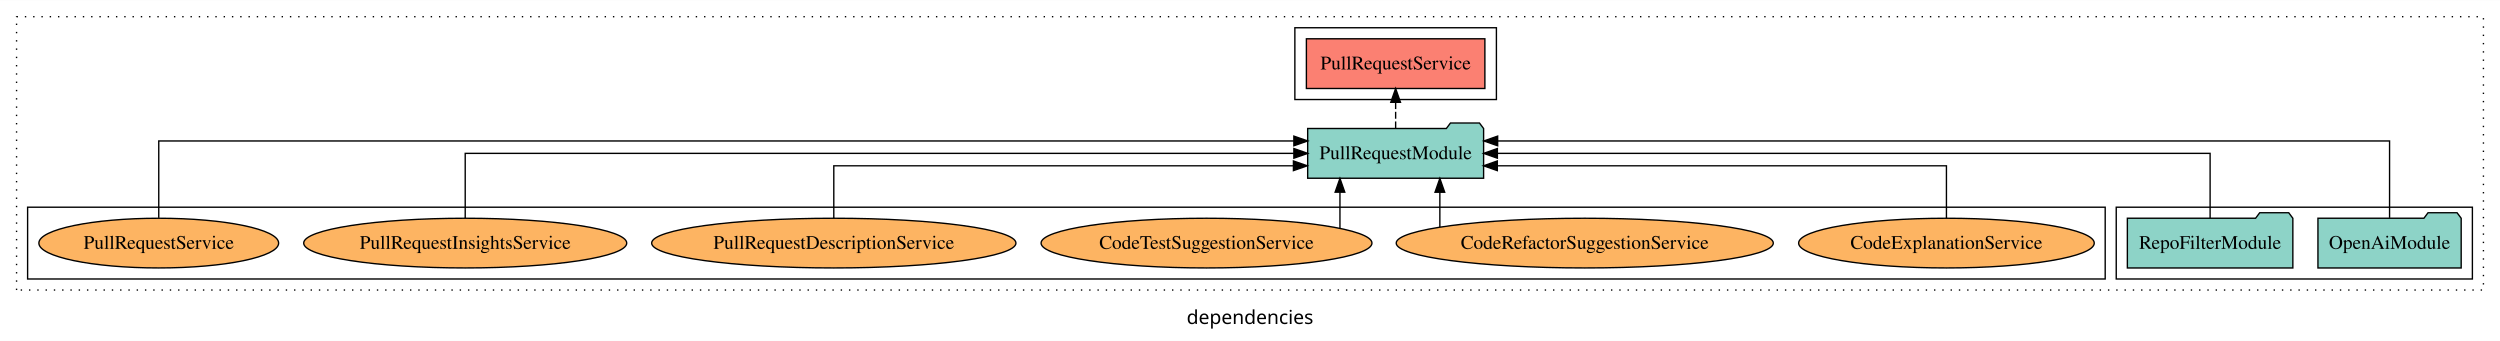
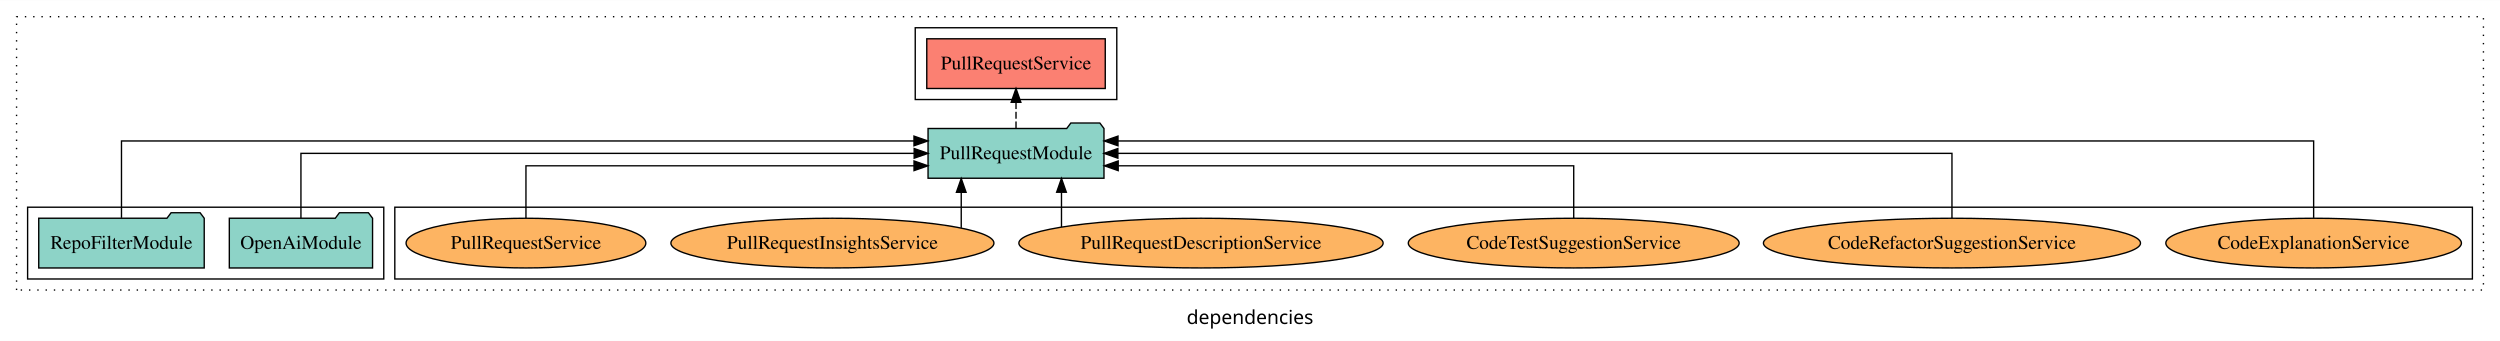
<svg xmlns="http://www.w3.org/2000/svg" width="1811pt" height="247pt" viewBox="0.00 0.00 1811.00 246.80">
  <g id="graph0" class="graph" transform="scale(1 1) rotate(0) translate(4 242.8)">
    <polygon fill="white" stroke="transparent" points="-4,4 -4,-242.8 1807,-242.8 1807,4 -4,4" />
    <text text-anchor="middle" x="901.5" y="-8.2" font-family="sans-serif" font-size="14.00">dependencies</text>
    <g id="clust1" class="cluster">
      <polygon fill="none" stroke="black" stroke-dasharray="1,5" points="8,-32.8 8,-230.8 1795,-230.8 1795,-32.8 8,-32.8" />
    </g>
-     <g id="clust3" class="cluster">
-       <polygon fill="none" stroke="black" points="1529,-40.8 1529,-92.8 1787,-92.8 1787,-40.8 1529,-40.8" />
+     <g id="clust4" class="cluster">
+       <polygon fill="none" stroke="black" points="659,-170.8 659,-222.8 805,-222.8 805,-170.8 659,-170.8" />
    </g>
    <g id="clust6" class="cluster">
-       <polygon fill="none" stroke="black" points="16,-40.8 16,-92.8 1521,-92.8 1521,-40.8 16,-40.8" />
+       <polygon fill="none" stroke="black" points="282,-40.8 282,-92.8 1787,-92.8 1787,-40.8 282,-40.8" />
    </g>
-     <g id="clust4" class="cluster">
-       <polygon fill="none" stroke="black" points="934,-170.8 934,-222.8 1080,-222.8 1080,-170.8 934,-170.8" />
+     <g id="clust3" class="cluster">
+       <polygon fill="none" stroke="black" points="16,-40.8 16,-92.8 274,-92.8 274,-40.8 16,-40.8" />
    </g>
    <g id="node1" class="node">
-       <polygon fill="#8dd3c7" stroke="black" points="1778.88,-84.8 1775.88,-88.8 1754.88,-88.8 1751.88,-84.8 1675.12,-84.8 1675.12,-48.8 1778.88,-48.8 1778.88,-84.8" />
-       <text text-anchor="middle" x="1727" y="-62.6" font-family="Times,serif" font-size="14.00">OpenAiModule</text>
+       <polygon fill="#8dd3c7" stroke="black" points="265.88,-84.8 262.88,-88.8 241.88,-88.8 238.88,-84.8 162.12,-84.8 162.12,-48.8 265.88,-48.8 265.88,-84.8" />
+       <text text-anchor="middle" x="214" y="-62.6" font-family="Times,serif" font-size="14.00">OpenAiModule</text>
    </g>
    <g id="node3" class="node">
-       <polygon fill="#8dd3c7" stroke="black" points="1070.72,-149.8 1067.72,-153.8 1046.72,-153.8 1043.72,-149.8 943.28,-149.8 943.28,-113.8 1070.72,-113.8 1070.72,-149.8" />
-       <text text-anchor="middle" x="1007" y="-127.6" font-family="Times,serif" font-size="14.00">PullRequestModule</text>
+       <polygon fill="#8dd3c7" stroke="black" points="795.72,-149.8 792.72,-153.8 771.72,-153.8 768.72,-149.8 668.28,-149.8 668.28,-113.8 795.72,-113.8 795.72,-149.8" />
+       <text text-anchor="middle" x="732" y="-127.6" font-family="Times,serif" font-size="14.00">PullRequestModule</text>
    </g>
    <g id="edge1" class="edge">
-       <path fill="none" stroke="black" d="M1727,-85.09C1727,-107.01 1727,-140.8 1727,-140.8 1727,-140.8 1080.9,-140.8 1080.9,-140.8" />
-       <polygon fill="black" stroke="black" points="1080.9,-137.3 1070.9,-140.8 1080.9,-144.3 1080.9,-137.3" />
+       <path fill="none" stroke="black" d="M214,-84.91C214,-104.14 214,-131.8 214,-131.8 214,-131.8 658.22,-131.8 658.22,-131.8" />
+       <polygon fill="black" stroke="black" points="658.22,-135.3 668.22,-131.8 658.22,-128.3 658.22,-135.3" />
    </g>
    <g id="node2" class="node">
-       <polygon fill="#8dd3c7" stroke="black" points="1656.94,-84.8 1653.94,-88.8 1632.94,-88.8 1629.94,-84.8 1537.06,-84.8 1537.06,-48.8 1656.94,-48.8 1656.94,-84.8" />
-       <text text-anchor="middle" x="1597" y="-62.6" font-family="Times,serif" font-size="14.00">RepoFilterModule</text>
+       <polygon fill="#8dd3c7" stroke="black" points="143.94,-84.8 140.94,-88.8 119.94,-88.8 116.94,-84.8 24.06,-84.8 24.06,-48.8 143.94,-48.8 143.94,-84.8" />
+       <text text-anchor="middle" x="84" y="-62.6" font-family="Times,serif" font-size="14.00">RepoFilterModule</text>
    </g>
    <g id="edge2" class="edge">
-       <path fill="none" stroke="black" d="M1597,-84.91C1597,-104.14 1597,-131.8 1597,-131.8 1597,-131.8 1080.7,-131.8 1080.7,-131.8" />
-       <polygon fill="black" stroke="black" points="1080.7,-128.3 1070.7,-131.8 1080.7,-135.3 1080.7,-128.3" />
+       <path fill="none" stroke="black" d="M84,-85.09C84,-107.01 84,-140.8 84,-140.8 84,-140.8 658.09,-140.8 658.09,-140.8" />
+       <polygon fill="black" stroke="black" points="658.09,-144.3 668.09,-140.8 658.09,-137.3 658.09,-144.3" />
    </g>
    <g id="node4" class="node">
-       <polygon fill="#fb8072" stroke="black" points="1071.65,-214.8 942.35,-214.8 942.35,-178.8 1071.65,-178.8 1071.65,-214.8" />
-       <text text-anchor="middle" x="1007" y="-192.6" font-family="Times,serif" font-size="14.00">PullRequestService </text>
+       <polygon fill="#fb8072" stroke="black" points="796.65,-214.8 667.35,-214.8 667.35,-178.8 796.65,-178.8 796.65,-214.8" />
+       <text text-anchor="middle" x="732" y="-192.6" font-family="Times,serif" font-size="14.00">PullRequestService </text>
    </g>
    <g id="edge3" class="edge">
-       <path fill="none" stroke="black" stroke-dasharray="5,2" d="M1007,-149.91C1007,-149.91 1007,-168.79 1007,-168.79" />
-       <polygon fill="black" stroke="black" points="1003.5,-168.79 1007,-178.79 1010.5,-168.79 1003.5,-168.79" />
+       <path fill="none" stroke="black" stroke-dasharray="5,2" d="M732,-149.91C732,-149.91 732,-168.79 732,-168.79" />
+       <polygon fill="black" stroke="black" points="728.5,-168.79 732,-178.79 735.5,-168.79 728.5,-168.79" />
    </g>
    <g id="node5" class="node">
-       <ellipse fill="#fdb462" stroke="black" cx="1406" cy="-66.8" rx="107.08" ry="18" />
-       <text text-anchor="middle" x="1406" y="-62.6" font-family="Times,serif" font-size="14.00">CodeExplanationService</text>
+       <ellipse fill="#fdb462" stroke="black" cx="1672" cy="-66.8" rx="107.08" ry="18" />
+       <text text-anchor="middle" x="1672" y="-62.6" font-family="Times,serif" font-size="14.00">CodeExplanationService</text>
    </g>
    <g id="edge4" class="edge">
-       <path fill="none" stroke="black" d="M1406,-84.83C1406,-101.2 1406,-122.8 1406,-122.8 1406,-122.8 1080.66,-122.8 1080.66,-122.8" />
-       <polygon fill="black" stroke="black" points="1080.66,-119.3 1070.66,-122.8 1080.66,-126.3 1080.66,-119.3" />
+       <path fill="none" stroke="black" d="M1672,-85.09C1672,-107.01 1672,-140.8 1672,-140.8 1672,-140.8 805.87,-140.8 805.87,-140.8" />
+       <polygon fill="black" stroke="black" points="805.87,-137.3 795.87,-140.8 805.87,-144.3 805.87,-137.3" />
    </g>
    <g id="node6" class="node">
-       <ellipse fill="#fdb462" stroke="black" cx="1144" cy="-66.8" rx="136.59" ry="18" />
-       <text text-anchor="middle" x="1144" y="-62.6" font-family="Times,serif" font-size="14.00">CodeRefactorSuggestionService</text>
+       <ellipse fill="#fdb462" stroke="black" cx="1410" cy="-66.8" rx="136.59" ry="18" />
+       <text text-anchor="middle" x="1410" y="-62.6" font-family="Times,serif" font-size="14.00">CodeRefactorSuggestionService</text>
    </g>
    <g id="edge5" class="edge">
-       <path fill="none" stroke="black" d="M1039.03,-78.42C1039.03,-78.42 1039.03,-103.65 1039.03,-103.65" />
-       <polygon fill="black" stroke="black" points="1035.53,-103.65 1039.03,-113.65 1042.53,-103.65 1035.53,-103.65" />
+       <path fill="none" stroke="black" d="M1410,-84.91C1410,-104.14 1410,-131.8 1410,-131.8 1410,-131.8 805.78,-131.8 805.78,-131.8" />
+       <polygon fill="black" stroke="black" points="805.78,-128.3 795.78,-131.8 805.78,-135.3 805.78,-128.3" />
    </g>
    <g id="node7" class="node">
-       <ellipse fill="#fdb462" stroke="black" cx="870" cy="-66.8" rx="119.85" ry="18" />
-       <text text-anchor="middle" x="870" y="-62.6" font-family="Times,serif" font-size="14.00">CodeTestSuggestionService</text>
+       <ellipse fill="#fdb462" stroke="black" cx="1136" cy="-66.8" rx="119.85" ry="18" />
+       <text text-anchor="middle" x="1136" y="-62.6" font-family="Times,serif" font-size="14.00">CodeTestSuggestionService</text>
    </g>
    <g id="edge6" class="edge">
-       <path fill="none" stroke="black" d="M966.66,-77.53C966.66,-77.53 966.66,-103.67 966.66,-103.67" />
-       <polygon fill="black" stroke="black" points="963.16,-103.67 966.66,-113.67 970.16,-103.67 963.16,-103.67" />
+       <path fill="none" stroke="black" d="M1136,-84.83C1136,-101.2 1136,-122.8 1136,-122.8 1136,-122.8 806.02,-122.8 806.02,-122.8" />
+       <polygon fill="black" stroke="black" points="806.02,-119.3 796.02,-122.8 806.01,-126.3 806.02,-119.3" />
    </g>
    <g id="node8" class="node">
-       <ellipse fill="#fdb462" stroke="black" cx="600" cy="-66.8" rx="131.95" ry="18" />
-       <text text-anchor="middle" x="600" y="-62.6" font-family="Times,serif" font-size="14.00">PullRequestDescriptionService</text>
+       <ellipse fill="#fdb462" stroke="black" cx="866" cy="-66.8" rx="131.95" ry="18" />
+       <text text-anchor="middle" x="866" y="-62.6" font-family="Times,serif" font-size="14.00">PullRequestDescriptionService</text>
    </g>
    <g id="edge7" class="edge">
-       <path fill="none" stroke="black" d="M600,-84.83C600,-101.2 600,-122.8 600,-122.8 600,-122.8 932.96,-122.8 932.96,-122.8" />
-       <polygon fill="black" stroke="black" points="932.96,-126.3 942.96,-122.8 932.96,-119.3 932.96,-126.3" />
+       <path fill="none" stroke="black" d="M764.94,-78.42C764.94,-78.42 764.94,-103.65 764.94,-103.65" />
+       <polygon fill="black" stroke="black" points="761.44,-103.65 764.94,-113.65 768.44,-103.65 761.44,-103.65" />
    </g>
    <g id="node9" class="node">
-       <ellipse fill="#fdb462" stroke="black" cx="333" cy="-66.8" rx="117.01" ry="18" />
-       <text text-anchor="middle" x="333" y="-62.6" font-family="Times,serif" font-size="14.00">PullRequestInsightsService</text>
+       <ellipse fill="#fdb462" stroke="black" cx="599" cy="-66.8" rx="117.01" ry="18" />
+       <text text-anchor="middle" x="599" y="-62.6" font-family="Times,serif" font-size="14.00">PullRequestInsightsService</text>
    </g>
    <g id="edge8" class="edge">
-       <path fill="none" stroke="black" d="M333,-84.91C333,-104.14 333,-131.8 333,-131.8 333,-131.8 933.29,-131.8 933.29,-131.8" />
-       <polygon fill="black" stroke="black" points="933.29,-135.3 943.29,-131.8 933.29,-128.3 933.29,-135.3" />
+       <path fill="none" stroke="black" d="M692.32,-77.83C692.32,-77.83 692.32,-103.58 692.32,-103.58" />
+       <polygon fill="black" stroke="black" points="688.82,-103.58 692.32,-113.58 695.82,-103.58 688.82,-103.58" />
    </g>
    <g id="node10" class="node">
-       <ellipse fill="#fdb462" stroke="black" cx="111" cy="-66.8" rx="86.84" ry="18" />
-       <text text-anchor="middle" x="111" y="-62.6" font-family="Times,serif" font-size="14.00">PullRequestService</text>
+       <ellipse fill="#fdb462" stroke="black" cx="377" cy="-66.8" rx="86.84" ry="18" />
+       <text text-anchor="middle" x="377" y="-62.6" font-family="Times,serif" font-size="14.00">PullRequestService</text>
    </g>
    <g id="edge9" class="edge">
-       <path fill="none" stroke="black" d="M111,-85.09C111,-107.01 111,-140.8 111,-140.8 111,-140.8 933.28,-140.8 933.28,-140.8" />
-       <polygon fill="black" stroke="black" points="933.28,-144.3 943.28,-140.8 933.28,-137.3 933.28,-144.3" />
+       <path fill="none" stroke="black" d="M377,-84.83C377,-101.2 377,-122.8 377,-122.8 377,-122.8 658.12,-122.8 658.12,-122.8" />
+       <polygon fill="black" stroke="black" points="658.12,-126.3 668.12,-122.8 658.12,-119.3 658.12,-126.3" />
    </g>
  </g>
</svg>
